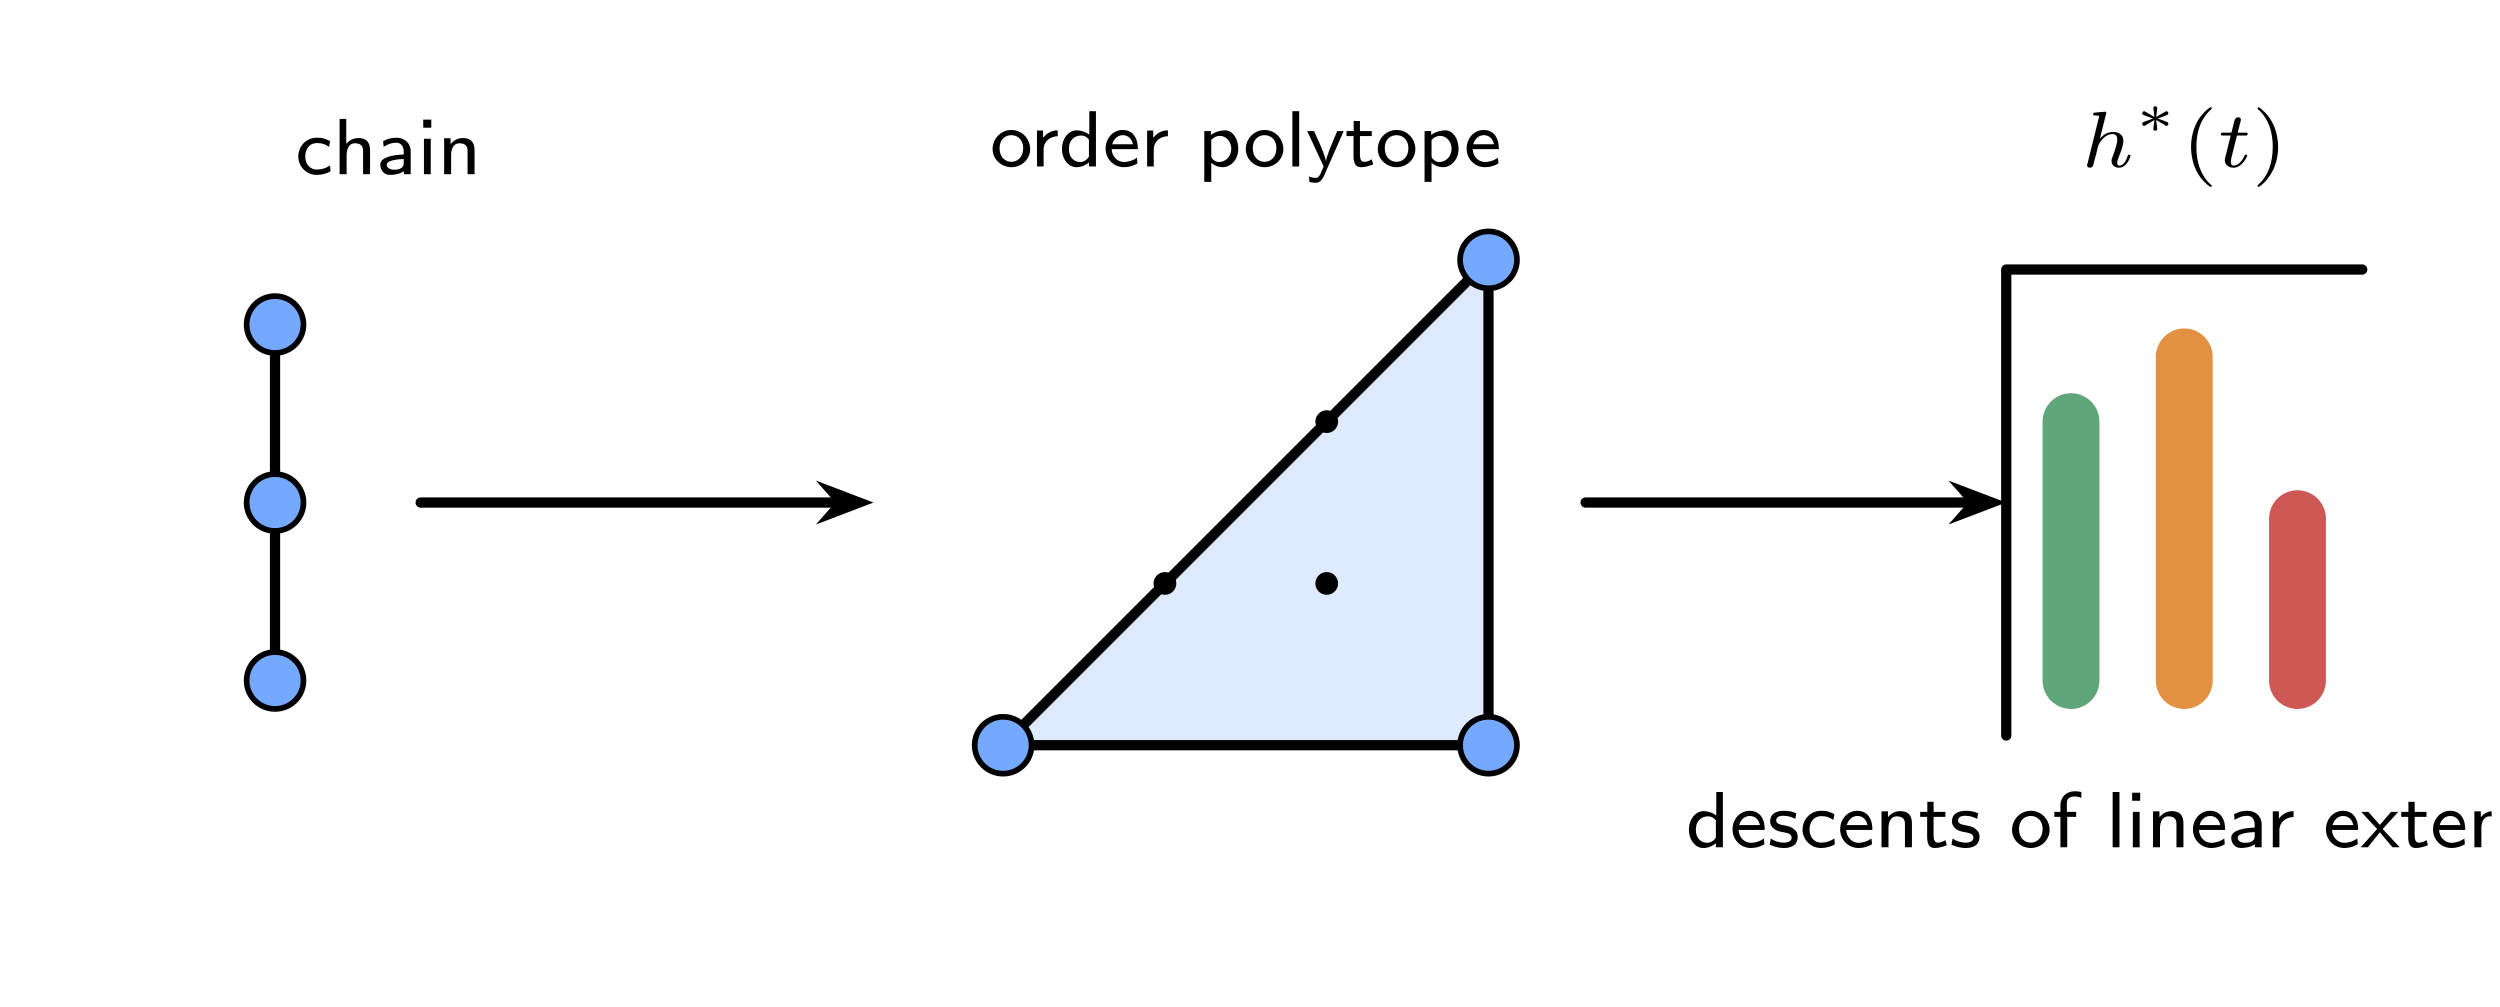
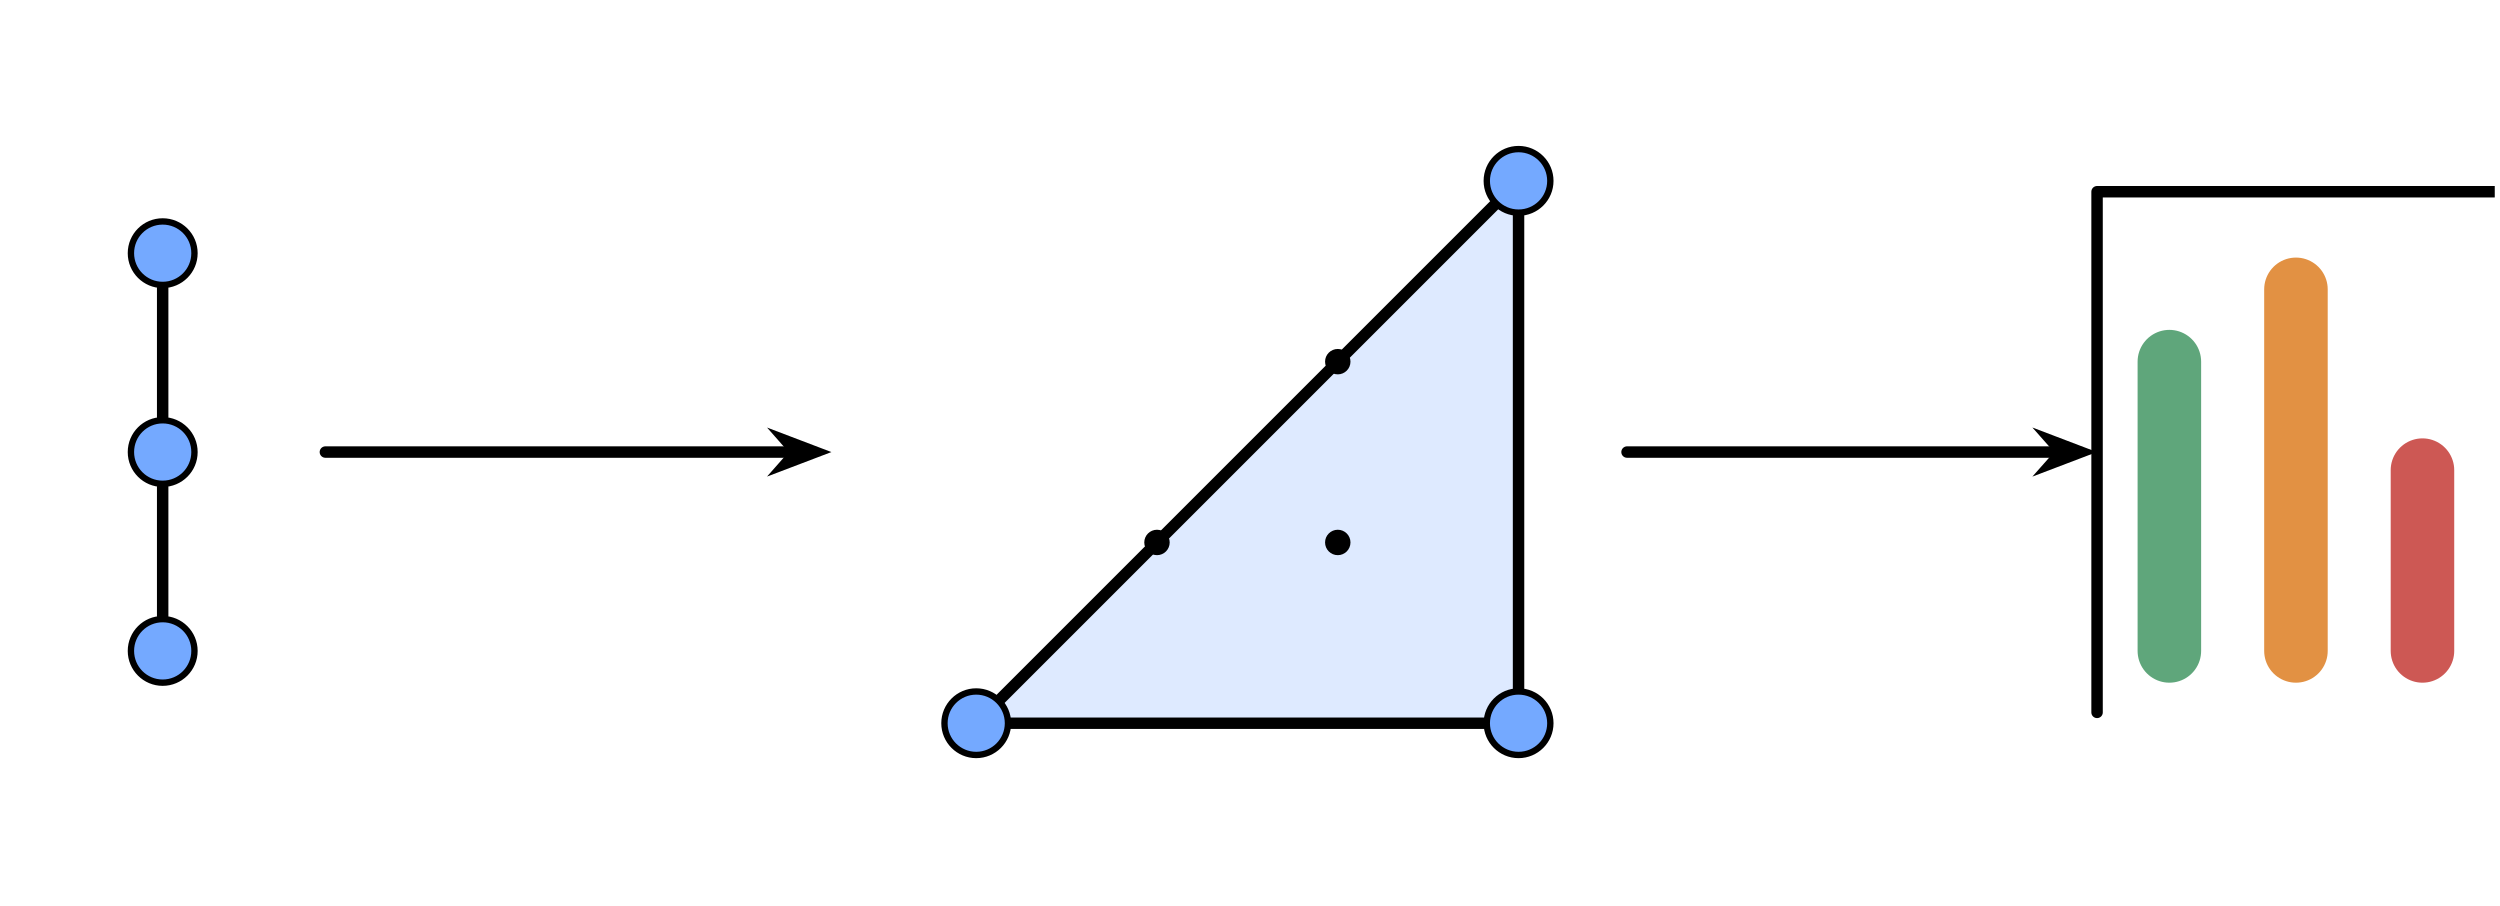
- <svg xmlns="http://www.w3.org/2000/svg" xmlns:xlink="http://www.w3.org/1999/xlink" width="218.267" height="87.874" viewBox="0 0 218.267 87.874">
+ <svg xmlns="http://www.w3.org/2000/svg" width="195.59" height="70.866" viewBox="0 0 195.59 70.866">
  <defs>
-     <g>
-       <g id="glyph-0-0">
-         <path d="M 3.031 -0.766 C 2.672 -0.531 2.297 -0.406 1.875 -0.406 C 1.234 -0.406 0.859 -0.922 0.859 -1.547 C 0.859 -2.094 1.141 -2.719 1.891 -2.719 C 2.359 -2.719 2.594 -2.609 2.938 -2.391 L 3.031 -2.891 C 2.609 -3.094 2.438 -3.188 1.891 -3.188 C 0.844 -3.188 0.25 -2.344 0.25 -1.547 C 0.25 -0.703 0.922 0.062 1.859 0.062 C 2.344 0.062 2.766 -0.078 3.062 -0.25 Z M 3.031 -0.766 " />
-       </g>
-       <g id="glyph-0-1">
-         <path d="M 3.234 -2.062 C 3.234 -2.594 3.078 -3.156 2.219 -3.156 C 1.625 -3.156 1.297 -2.812 1.156 -2.656 L 1.156 -4.828 L 0.578 -4.828 L 0.578 0 L 1.188 0 L 1.188 -1.688 C 1.188 -2.156 1.375 -2.703 1.906 -2.703 C 2.625 -2.703 2.625 -2.219 2.625 -2.016 L 2.625 0 L 3.234 0 Z M 3.234 -2.062 " />
-       </g>
-       <g id="glyph-0-2">
-         <path d="M 2.969 -2 C 2.969 -2.719 2.422 -3.188 1.734 -3.188 C 1.297 -3.188 0.953 -3.094 0.562 -2.891 L 0.609 -2.391 C 0.844 -2.531 1.188 -2.75 1.734 -2.75 C 2.031 -2.75 2.359 -2.516 2.359 -2 L 2.359 -1.719 C 1.328 -1.688 0.312 -1.469 0.312 -0.828 C 0.312 -0.469 0.547 0.062 1.156 0.062 C 1.453 0.062 2.016 0 2.375 -0.266 L 2.375 0 L 2.969 0 Z M 2.359 -0.984 C 2.359 -0.844 2.359 -0.672 2.109 -0.516 C 1.891 -0.391 1.625 -0.391 1.547 -0.391 C 1.156 -0.391 0.875 -0.562 0.875 -0.828 C 0.875 -1.266 2.047 -1.312 2.359 -1.328 Z M 2.359 -0.984 " />
-       </g>
-       <g id="glyph-0-3">
-         <path d="M 1.219 -4.766 L 0.516 -4.766 L 0.516 -4.062 L 1.219 -4.062 Z M 1.172 -3.094 L 0.578 -3.094 L 0.578 0 L 1.172 0 Z M 1.172 -3.094 " />
-       </g>
-       <g id="glyph-0-4">
-         <path d="M 3.234 -2.062 C 3.234 -2.594 3.078 -3.156 2.219 -3.156 C 1.828 -3.156 1.438 -3 1.141 -2.625 L 1.141 -3.141 L 0.578 -3.141 L 0.578 0 L 1.188 0 L 1.188 -1.688 C 1.188 -2.156 1.375 -2.703 1.906 -2.703 C 2.625 -2.703 2.625 -2.219 2.625 -2.016 L 2.625 0 L 3.234 0 Z M 3.234 -2.062 " />
-       </g>
-       <g id="glyph-0-5">
-         <path d="M 3.484 -1.516 C 3.484 -2.438 2.75 -3.188 1.844 -3.188 C 0.938 -3.188 0.203 -2.438 0.203 -1.516 C 0.203 -0.641 0.953 0.062 1.844 0.062 C 2.75 0.062 3.484 -0.641 3.484 -1.516 Z M 1.844 -0.406 C 1.297 -0.406 0.812 -0.812 0.812 -1.594 C 0.812 -2.391 1.328 -2.734 1.844 -2.734 C 2.359 -2.734 2.875 -2.375 2.875 -1.594 C 2.875 -0.812 2.375 -0.406 1.844 -0.406 Z M 1.844 -0.406 " />
-       </g>
-       <g id="glyph-0-6">
-         <path d="M 1.172 -1.484 C 1.172 -2.234 1.797 -2.641 2.406 -2.641 L 2.406 -3.156 C 1.828 -3.156 1.406 -2.859 1.125 -2.5 L 1.125 -3.141 L 0.594 -3.141 L 0.594 0 L 1.172 0 Z M 1.172 -1.484 " />
-       </g>
-       <g id="glyph-0-7">
-         <path d="M 3.219 -4.828 L 2.641 -4.828 L 2.641 -2.781 C 2.188 -3.109 1.734 -3.156 1.531 -3.156 C 0.812 -3.156 0.25 -2.422 0.25 -1.547 C 0.25 -0.656 0.797 0.062 1.516 0.062 C 1.953 0.062 2.344 -0.125 2.609 -0.359 L 2.609 0 L 3.219 0 Z M 2.609 -0.859 C 2.438 -0.578 2.172 -0.391 1.844 -0.391 C 1.359 -0.391 0.859 -0.734 0.859 -1.531 C 0.859 -2.406 1.453 -2.703 1.922 -2.703 C 2.203 -2.703 2.438 -2.578 2.609 -2.344 Z M 2.609 -0.859 " />
-       </g>
-       <g id="glyph-0-8">
-         <path d="M 2.984 -0.766 C 2.594 -0.484 2.156 -0.391 1.859 -0.391 C 1.266 -0.391 0.797 -0.891 0.781 -1.516 L 3.062 -1.516 C 3.062 -1.844 3.031 -2.312 2.75 -2.703 C 2.5 -3.062 2.094 -3.188 1.75 -3.188 C 0.891 -3.188 0.25 -2.453 0.25 -1.562 C 0.25 -0.672 0.938 0.062 1.859 0.062 C 2.266 0.062 2.672 -0.047 3.031 -0.266 Z M 0.828 -1.938 C 0.984 -2.5 1.391 -2.734 1.75 -2.734 C 2.047 -2.734 2.5 -2.594 2.641 -1.938 Z M 0.828 -1.938 " />
-       </g>
-       <g id="glyph-0-9">
-         <path d="M 1.203 -0.328 C 1.562 0 1.953 0.062 2.203 0.062 C 2.938 0.062 3.562 -0.625 3.562 -1.547 C 3.562 -2.391 3.094 -3.156 2.406 -3.156 C 2.094 -3.156 1.578 -3.062 1.172 -2.75 L 1.172 -3.094 L 0.594 -3.094 L 0.594 1.344 L 1.203 1.344 Z M 1.203 -2.312 C 1.359 -2.5 1.625 -2.672 1.953 -2.672 C 2.516 -2.672 2.953 -2.156 2.953 -1.547 C 2.953 -0.859 2.438 -0.391 1.891 -0.391 C 1.781 -0.391 1.609 -0.406 1.438 -0.547 C 1.219 -0.703 1.203 -0.812 1.203 -0.953 Z M 1.203 -2.312 " />
-       </g>
-       <g id="glyph-0-10">
-         <path d="M 1.172 -4.828 L 0.578 -4.828 L 0.578 0 L 1.172 0 Z M 1.172 -4.828 " />
-       </g>
-       <g id="glyph-0-11">
-         <path d="M 3.297 -3.094 L 2.734 -3.094 C 2.172 -1.766 1.781 -0.859 1.75 -0.438 C 1.734 -0.625 1.609 -0.984 1.484 -1.312 C 1.375 -1.578 1.266 -1.859 1.141 -2.141 L 0.703 -3.094 L 0.109 -3.094 L 1.547 0 C 1.453 0.203 1.328 0.516 1.281 0.609 C 1.141 0.906 1.031 1 0.844 1 C 0.828 1 0.562 1 0.266 0.875 L 0.312 1.359 C 0.375 1.375 0.625 1.422 0.844 1.422 C 1.125 1.422 1.375 1.312 1.656 0.641 Z M 3.297 -3.094 " />
-       </g>
-       <g id="glyph-0-12">
-         <path d="M 1.312 -2.656 L 2.344 -2.656 L 2.344 -3.094 L 1.312 -3.094 L 1.312 -3.969 L 0.766 -3.969 L 0.766 -3.094 L 0.141 -3.094 L 0.141 -2.656 L 0.75 -2.656 L 0.75 -0.891 C 0.75 -0.422 0.875 0.062 1.375 0.062 C 1.875 0.062 2.25 -0.094 2.469 -0.188 L 2.344 -0.625 C 2.109 -0.469 1.875 -0.406 1.672 -0.406 C 1.391 -0.406 1.312 -0.703 1.312 -1.016 Z M 1.312 -2.656 " />
-       </g>
-       <g id="glyph-0-13">
-         <path d="M 2.531 -2.969 C 2.062 -3.172 1.719 -3.188 1.469 -3.188 C 1.297 -3.188 0.25 -3.188 0.25 -2.266 C 0.25 -1.938 0.422 -1.766 0.516 -1.672 C 0.766 -1.438 1.047 -1.375 1.422 -1.312 C 1.75 -1.25 2.125 -1.172 2.125 -0.844 C 2.125 -0.406 1.547 -0.406 1.453 -0.406 C 1 -0.406 0.578 -0.562 0.312 -0.766 L 0.203 -0.234 C 0.438 -0.125 0.875 0.062 1.453 0.062 C 1.766 0.062 2.062 0.016 2.328 -0.172 C 2.578 -0.359 2.656 -0.672 2.656 -0.906 C 2.656 -1.031 2.656 -1.297 2.359 -1.562 C 2.094 -1.797 1.844 -1.844 1.516 -1.906 C 1.109 -1.984 0.781 -2.047 0.781 -2.344 C 0.781 -2.75 1.297 -2.75 1.391 -2.75 C 1.797 -2.75 2.094 -2.656 2.453 -2.484 Z M 2.531 -2.969 " />
-       </g>
-       <g id="glyph-0-14">
-         <path d="M 1.328 -2.656 L 2.109 -2.656 L 2.109 -3.094 L 1.297 -3.094 L 1.297 -3.891 C 1.297 -4.359 1.734 -4.438 1.969 -4.438 C 2.109 -4.438 2.297 -4.422 2.562 -4.312 L 2.562 -4.828 C 2.375 -4.875 2.156 -4.891 1.969 -4.891 C 1.266 -4.891 0.734 -4.375 0.734 -3.688 L 0.734 -3.094 L 0.203 -3.094 L 0.203 -2.656 L 0.734 -2.656 L 0.734 0 L 1.328 0 Z M 1.328 -2.656 " />
-       </g>
-       <g id="glyph-0-15">
-         <path d="M 1.922 -1.594 L 3.281 -3.094 L 2.656 -3.094 L 1.672 -1.953 L 0.672 -3.094 L 0.047 -3.094 L 1.438 -1.594 L 0 0 L 0.625 0 L 1.672 -1.312 L 2.781 0 L 3.406 0 Z M 1.922 -1.594 " />
-       </g>
-       <g id="glyph-1-0">
-         <path d="M 2.172 -4.609 C 2.188 -4.625 2.203 -4.719 2.203 -4.734 C 2.203 -4.766 2.172 -4.828 2.094 -4.828 C 1.953 -4.828 1.375 -4.766 1.203 -4.75 C 1.141 -4.75 1.047 -4.734 1.047 -4.594 C 1.047 -4.5 1.141 -4.5 1.234 -4.5 C 1.562 -4.5 1.562 -4.453 1.562 -4.391 C 1.562 -4.344 1.547 -4.297 1.531 -4.234 L 0.562 -0.312 C 0.516 -0.188 0.516 -0.172 0.516 -0.156 C 0.516 -0.047 0.609 0.062 0.766 0.062 C 0.828 0.062 0.969 0.031 1.047 -0.109 C 1.062 -0.156 1.125 -0.406 1.156 -0.547 L 1.328 -1.172 C 1.344 -1.266 1.406 -1.531 1.438 -1.641 C 1.5 -1.906 1.5 -1.906 1.641 -2.141 C 1.859 -2.469 2.219 -2.875 2.75 -2.875 C 3.141 -2.875 3.156 -2.547 3.156 -2.391 C 3.156 -1.969 2.859 -1.203 2.75 -0.906 C 2.672 -0.703 2.656 -0.641 2.656 -0.531 C 2.656 -0.156 2.953 0.062 3.312 0.062 C 4 0.062 4.312 -0.891 4.312 -1 C 4.312 -1.078 4.219 -1.078 4.203 -1.078 C 4.109 -1.078 4.094 -1.047 4.062 -0.969 C 3.906 -0.406 3.609 -0.125 3.328 -0.125 C 3.188 -0.125 3.156 -0.219 3.156 -0.375 C 3.156 -0.531 3.188 -0.625 3.312 -0.938 C 3.406 -1.141 3.688 -1.891 3.688 -2.281 C 3.688 -2.391 3.688 -2.672 3.422 -2.875 C 3.312 -2.969 3.109 -3.062 2.781 -3.062 C 2.281 -3.062 1.906 -2.781 1.641 -2.484 Z M 2.172 -4.609 " />
-       </g>
-       <g id="glyph-1-1">
-         <path d="M 1.703 -2.75 L 2.422 -2.75 C 2.547 -2.75 2.641 -2.75 2.641 -2.906 C 2.641 -3 2.547 -3 2.438 -3 L 1.766 -3 L 2.031 -4.031 C 2.031 -4.062 2.047 -4.094 2.047 -4.125 C 2.047 -4.25 1.953 -4.344 1.812 -4.344 C 1.641 -4.344 1.531 -4.234 1.484 -4.047 C 1.438 -3.875 1.531 -4.203 1.219 -3 L 0.516 -3 C 0.375 -3 0.297 -3 0.297 -2.844 C 0.297 -2.75 0.375 -2.75 0.5 -2.75 L 1.156 -2.75 L 0.75 -1.109 C 0.703 -0.938 0.641 -0.688 0.641 -0.594 C 0.641 -0.188 1 0.062 1.391 0.062 C 2.156 0.062 2.594 -0.906 2.594 -1 C 2.594 -1.078 2.516 -1.078 2.484 -1.078 C 2.406 -1.078 2.406 -1.078 2.344 -0.953 C 2.156 -0.516 1.797 -0.125 1.406 -0.125 C 1.266 -0.125 1.172 -0.219 1.172 -0.469 C 1.172 -0.531 1.203 -0.688 1.203 -0.75 Z M 1.703 -2.75 " />
-       </g>
-       <g id="glyph-2-0">
-         <path d="M 1.906 -1.375 C 1.922 -1.469 2 -2.109 2 -2.156 C 2 -2.234 1.922 -2.312 1.828 -2.312 C 1.719 -2.312 1.656 -2.234 1.656 -2.156 C 1.656 -2.109 1.734 -1.469 1.75 -1.375 L 0.969 -1.828 C 0.922 -1.859 0.906 -1.875 0.859 -1.875 C 0.781 -1.875 0.688 -1.797 0.688 -1.688 C 0.688 -1.609 0.734 -1.562 0.797 -1.547 C 1.062 -1.438 1.344 -1.344 1.625 -1.234 C 1.344 -1.141 0.891 -0.969 0.812 -0.938 C 0.781 -0.922 0.688 -0.891 0.688 -0.781 C 0.688 -0.672 0.781 -0.594 0.859 -0.594 C 0.922 -0.594 1.062 -0.703 1.75 -1.109 C 1.734 -1 1.656 -0.375 1.656 -0.328 C 1.656 -0.25 1.719 -0.172 1.828 -0.172 C 1.922 -0.172 2 -0.234 2 -0.328 C 2 -0.375 1.922 -1.016 1.906 -1.109 L 2.703 -0.641 C 2.734 -0.609 2.75 -0.594 2.797 -0.594 C 2.875 -0.594 2.969 -0.672 2.969 -0.781 C 2.969 -0.859 2.922 -0.922 2.859 -0.938 C 2.594 -1.047 2.312 -1.141 2.031 -1.234 C 2.312 -1.344 2.766 -1.5 2.844 -1.547 C 2.875 -1.562 2.969 -1.578 2.969 -1.688 C 2.969 -1.797 2.875 -1.875 2.797 -1.875 C 2.75 -1.875 2.734 -1.859 2.688 -1.828 Z M 1.906 -1.375 " />
-       </g>
-       <g id="glyph-3-0">
-         <path d="M 2.469 -5.219 C 1.141 -4.281 0.797 -2.812 0.797 -1.75 C 0.797 -0.766 1.094 0.766 2.469 1.734 C 2.531 1.734 2.609 1.734 2.609 1.641 C 2.609 1.609 2.594 1.594 2.531 1.547 C 1.609 0.703 1.266 -0.469 1.266 -1.734 C 1.266 -3.609 1.984 -4.531 2.562 -5.047 C 2.594 -5.078 2.609 -5.094 2.609 -5.125 C 2.609 -5.219 2.531 -5.219 2.469 -5.219 Z M 2.469 -5.219 " />
-       </g>
-       <g id="glyph-3-1">
-         <path d="M 0.625 -5.219 C 0.578 -5.219 0.5 -5.219 0.5 -5.125 C 0.5 -5.094 0.516 -5.078 0.562 -5.031 C 1.156 -4.484 1.828 -3.547 1.828 -1.75 C 1.828 -0.297 1.375 0.812 0.625 1.484 C 0.5 1.609 0.5 1.609 0.5 1.641 C 0.5 1.688 0.516 1.734 0.578 1.734 C 0.672 1.734 1.328 1.266 1.781 0.406 C 2.094 -0.172 2.297 -0.922 2.297 -1.734 C 2.297 -2.719 2 -4.234 0.625 -5.219 Z M 0.625 -5.219 " />
-       </g>
-     </g>
    <clipPath id="clip-0">
-       <path clip-rule="nonzero" d="M 203 69 L 217.535 69 L 217.535 75 L 203 75 Z M 203 69 " />
+       <path clip-rule="nonzero" d="M 163 14 L 195.18 14 L 195.18 57 L 163 57 Z M 163 14 " />
    </clipPath>
  </defs>
-   <g fill="rgb(0%, 0%, 0%)" fill-opacity="1">
-     <use xlink:href="#glyph-0-0" x="25.792" y="15.21" />
-     <use xlink:href="#glyph-0-1" x="29.074" y="15.21" />
-     <use xlink:href="#glyph-0-2" x="32.887" y="15.21" />
-     <use xlink:href="#glyph-0-3" x="36.435" y="15.21" />
-     <use xlink:href="#glyph-0-4" x="38.197" y="15.21" />
+   <path fill-rule="nonzero" fill="rgb(45.589%, 66.176%, 100%)" fill-opacity="1" stroke-width="0.498" stroke-linecap="round" stroke-linejoin="round" stroke="rgb(0%, 0%, 0%)" stroke-opacity="1" stroke-miterlimit="10" d="M -82.548 15.59 C -82.548 16.968 -83.664 18.08 -85.042 18.08 C -86.416 18.08 -87.531 16.968 -87.531 15.59 C -87.531 14.216 -86.416 13.101 -85.042 13.101 C -83.664 13.101 -82.548 14.216 -82.548 15.59 Z M -82.548 15.59 " transform="matrix(0.997908, 0, 0, -0.997908, 97.59043, 35.36614)" />
+   <path fill-rule="nonzero" fill="rgb(45.589%, 66.176%, 100%)" fill-opacity="1" stroke-width="0.498" stroke-linecap="round" stroke-linejoin="round" stroke="rgb(0%, 0%, 0%)" stroke-opacity="1" stroke-miterlimit="10" d="M -82.548 -0.001 C -82.548 1.377 -83.664 2.492 -85.042 2.492 C -86.416 2.492 -87.531 1.377 -87.531 -0.001 C -87.531 -1.375 -86.416 -2.491 -85.042 -2.491 C -83.664 -2.491 -82.548 -1.375 -82.548 -0.001 Z M -82.548 -0.001 " transform="matrix(0.997908, 0, 0, -0.997908, 97.59043, 35.36614)" />
+   <path fill-rule="nonzero" fill="rgb(45.589%, 66.176%, 100%)" fill-opacity="1" stroke-width="0.498" stroke-linecap="round" stroke-linejoin="round" stroke="rgb(0%, 0%, 0%)" stroke-opacity="1" stroke-miterlimit="10" d="M -82.548 -15.592 C -82.548 -14.214 -83.664 -13.099 -85.042 -13.099 C -86.416 -13.099 -87.531 -14.214 -87.531 -15.592 C -87.531 -16.966 -86.416 -18.082 -85.042 -18.082 C -83.664 -18.082 -82.548 -16.966 -82.548 -15.592 Z M -82.548 -15.592 " transform="matrix(0.997908, 0, 0, -0.997908, 97.59043, 35.36614)" />
+   <path fill="none" stroke-width="0.897" stroke-linecap="round" stroke-linejoin="round" stroke="rgb(0%, 0%, 0%)" stroke-opacity="1" stroke-miterlimit="10" d="M -85.042 12.85 L -85.042 2.739 M -85.042 -2.741 L -85.042 -12.852 " transform="matrix(0.997908, 0, 0, -0.997908, 97.59043, 35.36614)" />
+   <path fill-rule="nonzero" fill="rgb(86.942%, 91.881%, 100%)" fill-opacity="1" stroke-width="0.897" stroke-linecap="round" stroke-linejoin="round" stroke="rgb(0%, 0%, 0%)" stroke-opacity="1" stroke-miterlimit="10" d="M -21.26 -21.26 L 21.259 -21.26 L 21.259 21.258 Z M -21.26 -21.26 " transform="matrix(0.997908, 0, 0, -0.997908, 97.59043, 35.36614)" />
+   <path fill-rule="nonzero" fill="rgb(45.589%, 66.176%, 100%)" fill-opacity="1" stroke-width="0.498" stroke-linecap="round" stroke-linejoin="round" stroke="rgb(0%, 0%, 0%)" stroke-opacity="1" stroke-miterlimit="10" d="M -18.77 -21.26 C -18.77 -19.886 -19.886 -18.771 -21.26 -18.771 C -22.634 -18.771 -23.749 -19.886 -23.749 -21.26 C -23.749 -22.634 -22.634 -23.75 -21.26 -23.75 C -19.886 -23.75 -18.77 -22.634 -18.77 -21.26 Z M -18.77 -21.26 " transform="matrix(0.997908, 0, 0, -0.997908, 97.59043, 35.36614)" />
+   <path fill-rule="nonzero" fill="rgb(45.589%, 66.176%, 100%)" fill-opacity="1" stroke-width="0.498" stroke-linecap="round" stroke-linejoin="round" stroke="rgb(0%, 0%, 0%)" stroke-opacity="1" stroke-miterlimit="10" d="M 23.752 -21.26 C 23.752 -19.886 22.637 -18.771 21.259 -18.771 C 19.885 -18.771 18.769 -19.886 18.769 -21.26 C 18.769 -22.634 19.885 -23.75 21.259 -23.75 C 22.637 -23.75 23.752 -22.634 23.752 -21.26 Z M 23.752 -21.26 " transform="matrix(0.997908, 0, 0, -0.997908, 97.59043, 35.36614)" />
+   <path fill-rule="nonzero" fill="rgb(45.589%, 66.176%, 100%)" fill-opacity="1" stroke-width="0.498" stroke-linecap="round" stroke-linejoin="round" stroke="rgb(0%, 0%, 0%)" stroke-opacity="1" stroke-miterlimit="10" d="M 23.752 21.258 C 23.752 22.636 22.637 23.752 21.259 23.752 C 19.885 23.752 18.769 22.636 18.769 21.258 C 18.769 19.884 19.885 18.769 21.259 18.769 C 22.637 18.769 23.752 19.884 23.752 21.258 Z M 23.752 21.258 " transform="matrix(0.997908, 0, 0, -0.997908, 97.59043, 35.36614)" />
+   <path fill-rule="nonzero" fill="rgb(0%, 0%, 0%)" fill-opacity="1" d="M 91.512 42.438 C 91.512 41.891 91.066 41.445 90.52 41.445 C 89.969 41.445 89.523 41.891 89.523 42.438 C 89.523 42.988 89.969 43.434 90.52 43.434 C 91.066 43.434 91.512 42.988 91.512 42.438 Z M 91.512 42.438 " />
+   <path fill-rule="nonzero" fill="rgb(0%, 0%, 0%)" fill-opacity="1" d="M 105.656 42.438 C 105.656 41.891 105.211 41.445 104.664 41.445 C 104.113 41.445 103.668 41.891 103.668 42.438 C 103.668 42.988 104.113 43.434 104.664 43.434 C 105.211 43.434 105.656 42.988 105.656 42.438 Z M 105.656 42.438 " />
+   <path fill-rule="nonzero" fill="rgb(0%, 0%, 0%)" fill-opacity="1" d="M 105.656 28.293 C 105.656 27.746 105.211 27.301 104.664 27.301 C 104.113 27.301 103.668 27.746 103.668 28.293 C 103.668 28.844 104.113 29.289 104.664 29.289 C 105.211 29.289 105.656 28.844 105.656 28.293 Z M 105.656 28.293 " />
+   <path fill="none" stroke-width="0.897" stroke-linecap="round" stroke-linejoin="round" stroke="rgb(0%, 0%, 0%)" stroke-opacity="1" stroke-miterlimit="10" d="M -72.285 -0.001 L -35.614 -0.001 " transform="matrix(0.997908, 0, 0, -0.997908, 97.59043, 35.36614)" />
+   <path fill-rule="nonzero" fill="rgb(0%, 0%, 0%)" fill-opacity="1" stroke-width="0.841" stroke-linecap="round" stroke-linejoin="miter" stroke="rgb(0%, 0%, 0%)" stroke-opacity="1" stroke-miterlimit="10" d="M 3.786 -0.001 L 1.359 0.923 L 2.173 -0.001 L 1.359 -0.925 Z M 3.786 -0.001 " transform="matrix(0.997908, 0, 0, -0.997908, 60.08901, 35.36614)" />
+   <path fill="none" stroke-width="0.897" stroke-linecap="round" stroke-linejoin="round" stroke="rgb(0%, 0%, 0%)" stroke-opacity="1" stroke-miterlimit="10" d="M 29.765 -0.001 L 63.597 -0.001 " transform="matrix(0.997908, 0, 0, -0.997908, 97.59043, 35.36614)" />
+   <path fill-rule="nonzero" fill="rgb(0%, 0%, 0%)" fill-opacity="1" stroke-width="0.841" stroke-linecap="round" stroke-linejoin="miter" stroke="rgb(0%, 0%, 0%)" stroke-opacity="1" stroke-miterlimit="10" d="M 3.784 -0.001 L 1.357 0.923 L 2.175 -0.001 L 1.357 -0.925 Z M 3.784 -0.001 " transform="matrix(0.997908, 0, 0, -0.997908, 159.0953, 35.36614)" />
+   <g clip-path="url(#clip-0)">
+     <path fill="none" stroke-width="0.897" stroke-linecap="round" stroke-linejoin="round" stroke="rgb(0%, 0%, 0%)" stroke-opacity="1" stroke-miterlimit="10" d="M 66.615 -20.411 L 66.615 20.409 L 97.798 20.409 " transform="matrix(0.997908, 0, 0, -0.997908, 97.59043, 35.36614)" />
  </g>
-   <path fill-rule="nonzero" fill="rgb(45.589%, 66.176%, 100%)" fill-opacity="1" stroke-width="0.498" stroke-linecap="round" stroke-linejoin="round" stroke="rgb(0%, 0%, 0%)" stroke-opacity="1" stroke-miterlimit="10" d="M -82.549 15.59 C -82.549 16.966 -83.666 18.083 -85.042 18.083 C -86.417 18.083 -87.53 16.966 -87.53 15.59 C -87.53 14.215 -86.417 13.102 -85.042 13.102 C -83.666 13.102 -82.549 14.215 -82.549 15.59 Z M -82.549 15.59 " transform="matrix(0.996653, 0, 0, -0.996653, 108.7687, 43.87421)" />
-   <path fill-rule="nonzero" fill="rgb(45.589%, 66.176%, 100%)" fill-opacity="1" stroke-width="0.498" stroke-linecap="round" stroke-linejoin="round" stroke="rgb(0%, 0%, 0%)" stroke-opacity="1" stroke-miterlimit="10" d="M -82.549 -0.001 C -82.549 1.375 -83.666 2.492 -85.042 2.492 C -86.417 2.492 -87.53 1.375 -87.53 -0.001 C -87.53 -1.376 -86.417 -2.49 -85.042 -2.49 C -83.666 -2.49 -82.549 -1.376 -82.549 -0.001 Z M -82.549 -0.001 " transform="matrix(0.996653, 0, 0, -0.996653, 108.7687, 43.87421)" />
-   <path fill-rule="nonzero" fill="rgb(45.589%, 66.176%, 100%)" fill-opacity="1" stroke-width="0.498" stroke-linecap="round" stroke-linejoin="round" stroke="rgb(0%, 0%, 0%)" stroke-opacity="1" stroke-miterlimit="10" d="M -82.549 -15.592 C -82.549 -14.216 -83.666 -13.099 -85.042 -13.099 C -86.417 -13.099 -87.53 -14.216 -87.53 -15.592 C -87.53 -16.968 -86.417 -18.081 -85.042 -18.081 C -83.666 -18.081 -82.549 -16.968 -82.549 -15.592 Z M -82.549 -15.592 " transform="matrix(0.996653, 0, 0, -0.996653, 108.7687, 43.87421)" />
-   <path fill="none" stroke-width="0.897" stroke-linecap="round" stroke-linejoin="round" stroke="rgb(0%, 0%, 0%)" stroke-opacity="1" stroke-miterlimit="10" d="M -85.042 12.851 L -85.042 2.739 M -85.042 -2.74 L -85.042 -12.852 " transform="matrix(0.996653, 0, 0, -0.996653, 108.7687, 43.87421)" />
-   <g fill="rgb(0%, 0%, 0%)" fill-opacity="1">
-     <use xlink:href="#glyph-0-5" x="86.457" y="14.535" />
-   </g>
-   <g fill="rgb(0%, 0%, 0%)" fill-opacity="1">
-     <use xlink:href="#glyph-0-6" x="89.941" y="14.535" />
-     <use xlink:href="#glyph-0-7" x="92.463" y="14.535" />
-     <use xlink:href="#glyph-0-8" x="96.276" y="14.535" />
-     <use xlink:href="#glyph-0-6" x="99.558" y="14.535" />
-   </g>
-   <g fill="rgb(0%, 0%, 0%)" fill-opacity="1">
-     <use xlink:href="#glyph-0-9" x="104.548" y="14.535" />
-   </g>
-   <g fill="rgb(0%, 0%, 0%)" fill-opacity="1">
-     <use xlink:href="#glyph-0-5" x="108.563" y="14.535" />
-     <use xlink:href="#glyph-0-10" x="112.255" y="14.535" />
-     <use xlink:href="#glyph-0-11" x="114.017" y="14.535" />
-     <use xlink:href="#glyph-0-12" x="117.42" y="14.535" />
-     <use xlink:href="#glyph-0-5" x="120.087" y="14.535" />
-     <use xlink:href="#glyph-0-9" x="123.78" y="14.535" />
-   </g>
-   <g fill="rgb(0%, 0%, 0%)" fill-opacity="1">
-     <use xlink:href="#glyph-0-8" x="127.795" y="14.535" />
-   </g>
-   <path fill-rule="nonzero" fill="rgb(86.942%, 91.881%, 100%)" fill-opacity="1" stroke-width="0.897" stroke-linecap="round" stroke-linejoin="round" stroke="rgb(0%, 0%, 0%)" stroke-opacity="1" stroke-miterlimit="10" d="M -21.262 -21.259 L 21.259 -21.259 L 21.259 21.262 Z M -21.262 -21.259 " transform="matrix(0.996653, 0, 0, -0.996653, 108.7687, 43.87421)" />
-   <path fill-rule="nonzero" fill="rgb(45.589%, 66.176%, 100%)" fill-opacity="1" stroke-width="0.498" stroke-linecap="round" stroke-linejoin="round" stroke="rgb(0%, 0%, 0%)" stroke-opacity="1" stroke-miterlimit="10" d="M -18.769 -21.259 C -18.769 -19.884 -19.886 -18.771 -21.262 -18.771 C -22.637 -18.771 -23.751 -19.884 -23.751 -21.259 C -23.751 -22.635 -22.637 -23.752 -21.262 -23.752 C -19.886 -23.752 -18.769 -22.635 -18.769 -21.259 Z M -18.769 -21.259 " transform="matrix(0.996653, 0, 0, -0.996653, 108.7687, 43.87421)" />
-   <path fill-rule="nonzero" fill="rgb(45.589%, 66.176%, 100%)" fill-opacity="1" stroke-width="0.498" stroke-linecap="round" stroke-linejoin="round" stroke="rgb(0%, 0%, 0%)" stroke-opacity="1" stroke-miterlimit="10" d="M 23.752 -21.259 C 23.752 -19.884 22.635 -18.771 21.259 -18.771 C 19.884 -18.771 18.771 -19.884 18.771 -21.259 C 18.771 -22.635 19.884 -23.752 21.259 -23.752 C 22.635 -23.752 23.752 -22.635 23.752 -21.259 Z M 23.752 -21.259 " transform="matrix(0.996653, 0, 0, -0.996653, 108.7687, 43.87421)" />
-   <path fill-rule="nonzero" fill="rgb(45.589%, 66.176%, 100%)" fill-opacity="1" stroke-width="0.498" stroke-linecap="round" stroke-linejoin="round" stroke="rgb(0%, 0%, 0%)" stroke-opacity="1" stroke-miterlimit="10" d="M 23.752 21.262 C 23.752 22.637 22.635 23.751 21.259 23.751 C 19.884 23.751 18.771 22.637 18.771 21.262 C 18.771 19.886 19.884 18.769 21.259 18.769 C 22.635 18.769 23.752 19.886 23.752 21.262 Z M 23.752 21.262 " transform="matrix(0.996653, 0, 0, -0.996653, 108.7687, 43.87421)" />
-   <path fill-rule="nonzero" fill="rgb(0%, 0%, 0%)" fill-opacity="1" d="M 102.699 50.938 C 102.699 50.391 102.254 49.945 101.707 49.945 C 101.156 49.945 100.711 50.391 100.711 50.938 C 100.711 51.484 101.156 51.93 101.707 51.93 C 102.254 51.93 102.699 51.484 102.699 50.938 Z M 102.699 50.938 " />
-   <path fill-rule="nonzero" fill="rgb(0%, 0%, 0%)" fill-opacity="1" d="M 116.824 50.938 C 116.824 50.391 116.379 49.945 115.832 49.945 C 115.285 49.945 114.84 50.391 114.84 50.938 C 114.84 51.484 115.285 51.93 115.832 51.93 C 116.379 51.93 116.824 51.484 116.824 50.938 Z M 116.824 50.938 " />
-   <path fill-rule="nonzero" fill="rgb(0%, 0%, 0%)" fill-opacity="1" d="M 116.824 36.812 C 116.824 36.262 116.379 35.816 115.832 35.816 C 115.285 35.816 114.84 36.262 114.84 36.812 C 114.84 37.359 115.285 37.805 115.832 37.805 C 116.379 37.805 116.824 37.359 116.824 36.812 Z M 116.824 36.812 " />
-   <path fill="none" stroke-width="0.897" stroke-linecap="round" stroke-linejoin="round" stroke="rgb(0%, 0%, 0%)" stroke-opacity="1" stroke-miterlimit="10" d="M -72.284 -0.001 L -35.614 -0.001 " transform="matrix(0.996653, 0, 0, -0.996653, 108.7687, 43.87421)" />
-   <path fill-rule="nonzero" fill="rgb(0%, 0%, 0%)" fill-opacity="1" stroke-width="0.841" stroke-linecap="round" stroke-linejoin="miter" stroke="rgb(0%, 0%, 0%)" stroke-opacity="1" stroke-miterlimit="10" d="M 3.784 -0.001 L 1.358 0.924 L 2.173 -0.001 L 1.358 -0.926 Z M 3.784 -0.001 " transform="matrix(0.996653, 0, 0, -0.996653, 71.31448, 43.87421)" />
-   <path fill="none" stroke-width="0.897" stroke-linecap="round" stroke-linejoin="round" stroke="rgb(0%, 0%, 0%)" stroke-opacity="1" stroke-miterlimit="10" d="M 29.764 -0.001 L 63.6 -0.001 " transform="matrix(0.996653, 0, 0, -0.996653, 108.7687, 43.87421)" />
-   <path fill-rule="nonzero" fill="rgb(0%, 0%, 0%)" fill-opacity="1" stroke-width="0.841" stroke-linecap="round" stroke-linejoin="miter" stroke="rgb(0%, 0%, 0%)" stroke-opacity="1" stroke-miterlimit="10" d="M 3.785 -0.001 L 1.359 0.924 L 2.174 -0.001 L 1.359 -0.926 Z M 3.785 -0.001 " transform="matrix(0.996653, 0, 0, -0.996653, 170.1962, 43.87421)" />
-   <g fill="rgb(0%, 0%, 0%)" fill-opacity="1">
-     <use xlink:href="#glyph-1-0" x="181.695" y="14.582" />
-   </g>
-   <g fill="rgb(0%, 0%, 0%)" fill-opacity="1">
-     <use xlink:href="#glyph-2-0" x="186.344" y="11.585" />
-   </g>
-   <g fill="rgb(0%, 0%, 0%)" fill-opacity="1">
-     <use xlink:href="#glyph-3-0" x="190.495" y="14.582" />
-   </g>
-   <g fill="rgb(0%, 0%, 0%)" fill-opacity="1">
-     <use xlink:href="#glyph-1-1" x="193.598" y="14.582" />
-   </g>
-   <g fill="rgb(0%, 0%, 0%)" fill-opacity="1">
-     <use xlink:href="#glyph-3-1" x="196.598" y="14.582" />
-   </g>
-   <path fill="none" stroke-width="0.897" stroke-linecap="round" stroke-linejoin="round" stroke="rgb(0%, 0%, 0%)" stroke-opacity="1" stroke-miterlimit="10" d="M 66.614 -20.409 L 66.614 20.411 L 97.797 20.411 " transform="matrix(0.996653, 0, 0, -0.996653, 108.7687, 43.87421)" />
-   <path fill="none" stroke-width="4.981" stroke-linecap="round" stroke-linejoin="round" stroke="rgb(37.256%, 65.099%, 48.235%)" stroke-opacity="1" stroke-miterlimit="10" d="M 72.286 -15.592 L 72.286 7.085 " transform="matrix(0.996653, 0, 0, -0.996653, 108.7687, 43.87421)" />
-   <path fill="none" stroke-width="4.981" stroke-linecap="round" stroke-linejoin="round" stroke="rgb(88.628%, 56.862%, 26.276%)" stroke-opacity="1" stroke-miterlimit="10" d="M 82.206 -15.592 L 82.206 12.757 " transform="matrix(0.996653, 0, 0, -0.996653, 108.7687, 43.87421)" />
-   <path fill="none" stroke-width="4.981" stroke-linecap="round" stroke-linejoin="round" stroke="rgb(80.391%, 34.511%, 32.939%)" stroke-opacity="1" stroke-miterlimit="10" d="M 92.126 -15.592 L 92.126 -1.416 " transform="matrix(0.996653, 0, 0, -0.996653, 108.7687, 43.87421)" />
-   <g fill="rgb(0%, 0%, 0%)" fill-opacity="1">
-     <use xlink:href="#glyph-0-7" x="147.2" y="73.974" />
-     <use xlink:href="#glyph-0-8" x="151.013" y="73.974" />
-     <use xlink:href="#glyph-0-13" x="154.295" y="73.974" />
-     <use xlink:href="#glyph-0-0" x="157.126" y="73.974" />
-     <use xlink:href="#glyph-0-8" x="160.408" y="73.974" />
-     <use xlink:href="#glyph-0-4" x="163.69" y="73.974" />
-     <use xlink:href="#glyph-0-12" x="167.503" y="73.974" />
-     <use xlink:href="#glyph-0-13" x="170.17" y="73.974" />
-   </g>
-   <g fill="rgb(0%, 0%, 0%)" fill-opacity="1">
-     <use xlink:href="#glyph-0-5" x="175.461" y="73.974" />
-     <use xlink:href="#glyph-0-14" x="179.154" y="73.974" />
-   </g>
-   <g fill="rgb(0%, 0%, 0%)" fill-opacity="1">
-     <use xlink:href="#glyph-0-10" x="183.871" y="73.974" />
-     <use xlink:href="#glyph-0-3" x="185.633" y="73.974" />
-     <use xlink:href="#glyph-0-4" x="187.395" y="73.974" />
-     <use xlink:href="#glyph-0-8" x="191.208" y="73.974" />
-     <use xlink:href="#glyph-0-2" x="194.49" y="73.974" />
-   </g>
-   <g fill="rgb(0%, 0%, 0%)" fill-opacity="1">
-     <use xlink:href="#glyph-0-6" x="197.836" y="73.974" />
-   </g>
-   <g clip-path="url(#clip-0)">
-     <g fill="rgb(0%, 0%, 0%)" fill-opacity="1">
-       <use xlink:href="#glyph-0-8" x="202.819" y="73.974" />
-       <use xlink:href="#glyph-0-15" x="206.101" y="73.974" />
-       <use xlink:href="#glyph-0-12" x="209.504" y="73.974" />
-       <use xlink:href="#glyph-0-8" x="212.17" y="73.974" />
-       <use xlink:href="#glyph-0-4" x="215.452" y="73.974" />
-       <use xlink:href="#glyph-0-13" x="219.265" y="73.974" />
-       <use xlink:href="#glyph-0-3" x="222.096" y="73.974" />
-       <use xlink:href="#glyph-0-5" x="223.858" y="73.974" />
-       <use xlink:href="#glyph-0-4" x="227.551" y="73.974" />
-       <use xlink:href="#glyph-0-13" x="231.364" y="73.974" />
-     </g>
-   </g>
+   <path fill="none" stroke-width="4.981" stroke-linecap="round" stroke-linejoin="round" stroke="rgb(37.256%, 65.099%, 48.235%)" stroke-opacity="1" stroke-miterlimit="10" d="M 72.283 -15.592 L 72.283 7.088 " transform="matrix(0.997908, 0, 0, -0.997908, 97.59043, 35.36614)" />
+   <path fill="none" stroke-width="4.981" stroke-linecap="round" stroke-linejoin="round" stroke="rgb(88.628%, 56.862%, 26.276%)" stroke-opacity="1" stroke-miterlimit="10" d="M 82.207 -15.592 L 82.207 12.756 " transform="matrix(0.997908, 0, 0, -0.997908, 97.59043, 35.36614)" />
+   <path fill="none" stroke-width="4.981" stroke-linecap="round" stroke-linejoin="round" stroke="rgb(80.391%, 34.511%, 32.939%)" stroke-opacity="1" stroke-miterlimit="10" d="M 92.126 -15.592 L 92.126 -1.418 " transform="matrix(0.997908, 0, 0, -0.997908, 97.59043, 35.36614)" />
</svg>
